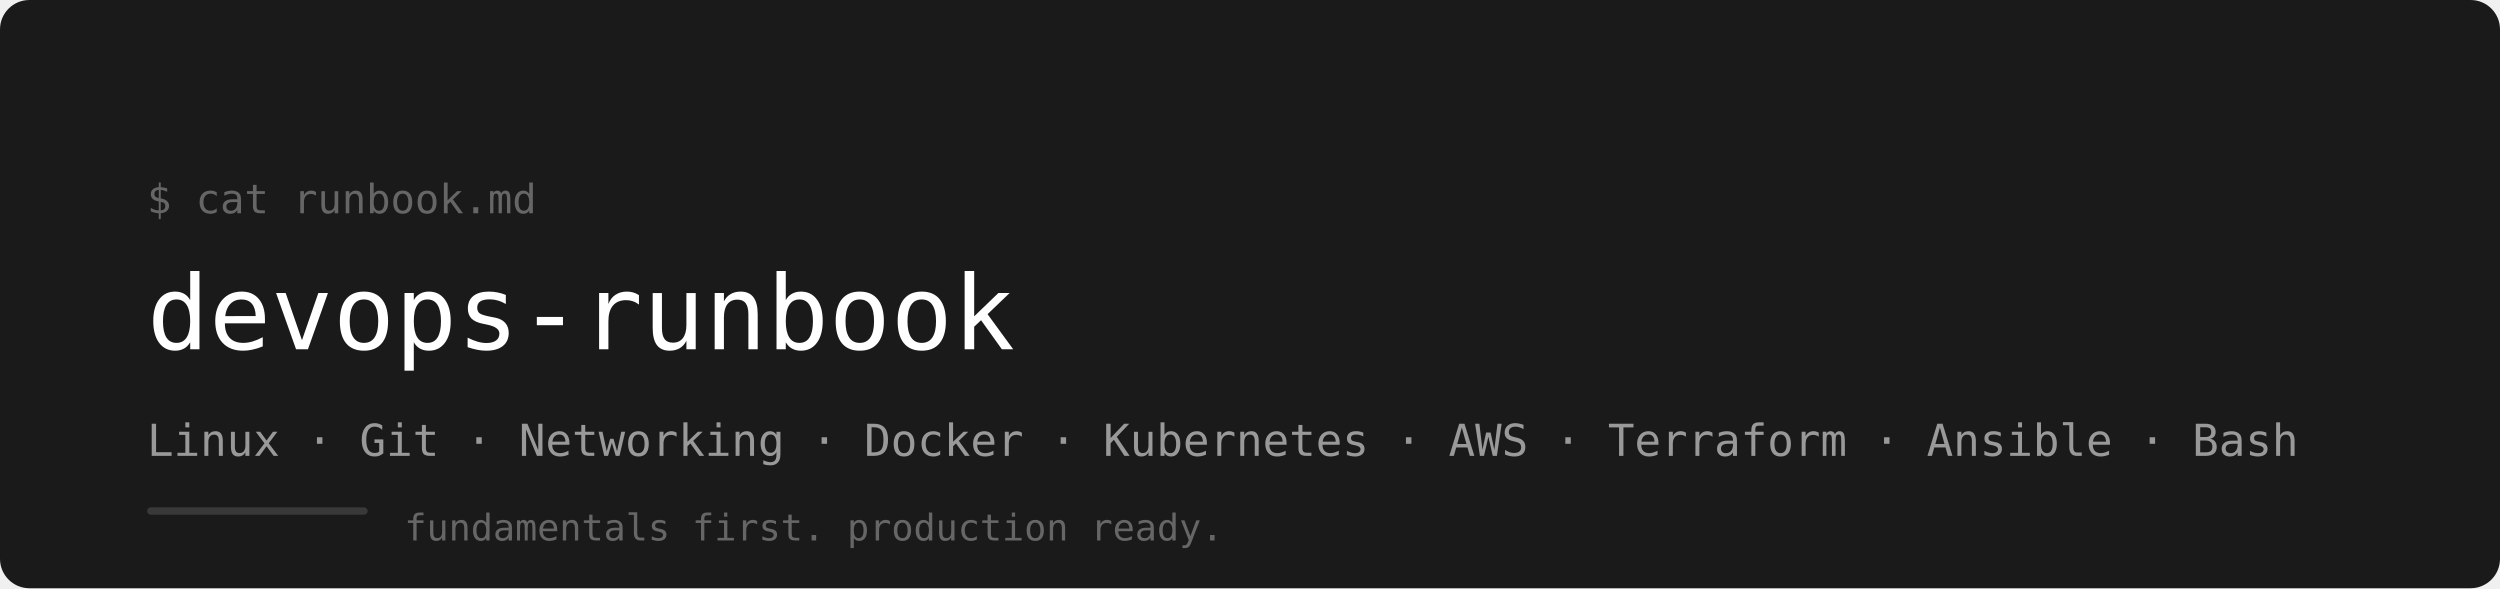
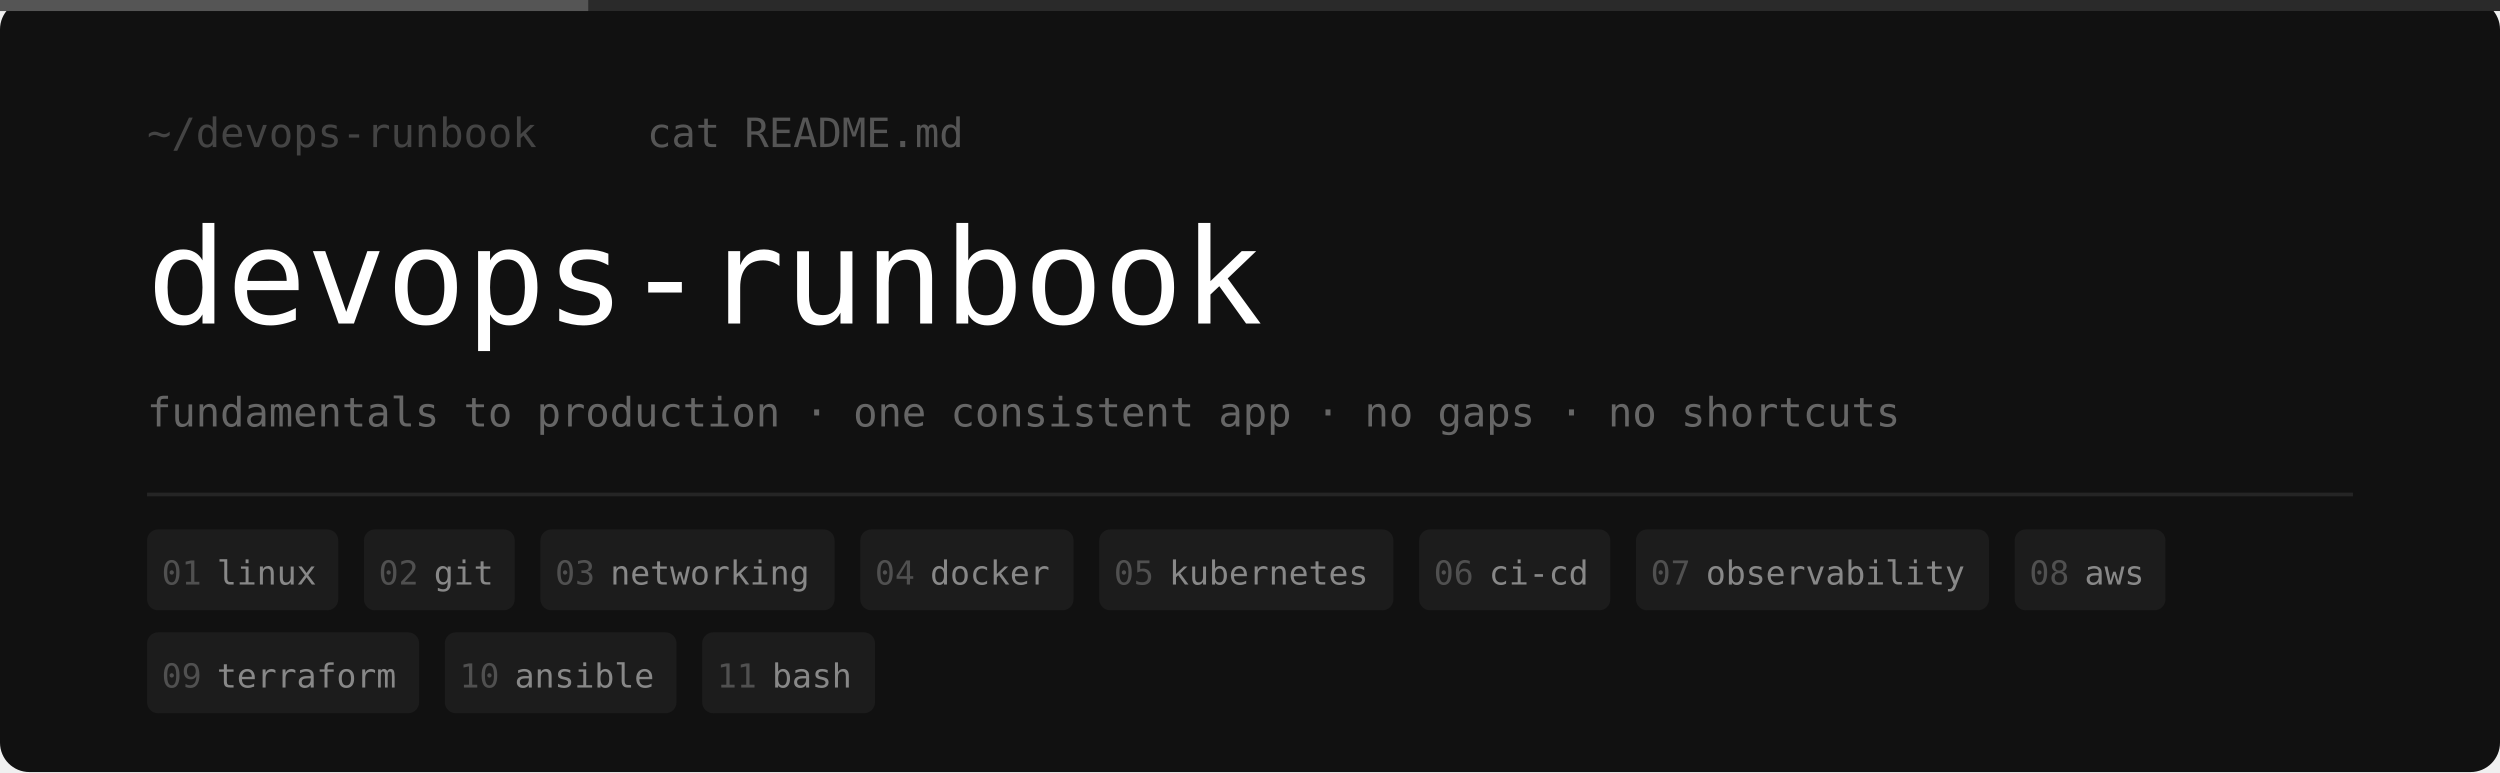
- <svg xmlns="http://www.w3.org/2000/svg" width="100%" viewBox="0 0 680 160">
-   <rect x="0" y="0" width="680" height="160" rx="8" fill="#1a1a1a" />
-   <text x="40" y="58" font-family="monospace" font-size="11" fill="#666666">$ cat runbook.md</text>
-   <text x="40" y="95" font-family="monospace" font-size="28" fill="#ffffff" font-weight="500">devops-runbook</text>
-   <text x="40" y="124" font-family="monospace" font-size="12" fill="#999999">Linux · Git · Networking · Docker · Kubernetes · AWS · Terraform · Ansible · Bash</text>
-   <rect x="40" y="138" width="60" height="2" rx="1" fill="#666666" opacity="0.4" />
-   <text x="110" y="147" font-family="monospace" font-size="10" fill="#666666">fundamentals first. production ready.</text>
+ <svg xmlns="http://www.w3.org/2000/svg" width="100%" viewBox="0 0 680 210">
+   <rect x="0" y="0" width="680" height="210" rx="8" fill="#111111" />
+   <rect x="0" y="0" width="680" height="3" rx="0" fill="#2a2a2a" />
+   <rect x="0" y="0" width="160" height="3" fill="#555555" />
+   <text x="40" y="40" font-family="monospace" font-size="11" fill="#444444">~/devops-runbook</text>
+   <text x="176" y="40" font-family="monospace" font-size="11" fill="#555555">cat README.md</text>
+   <text x="40" y="88" font-family="monospace" font-size="36" fill="#ffffff" font-weight="500">devops-runbook</text>
+   <text x="40" y="116" font-family="monospace" font-size="11" fill="#666666">fundamentals to production · one consistent app · no gaps · no shortcuts</text>
+   <rect x="40" y="134" width="600" height="1" fill="#252525" />
+   <rect x="40" y="144" width="52" height="22" rx="3" fill="#1c1c1c" />
+   <text x="44" y="159" font-family="monospace" font-size="9" fill="#505050">01</text>
+   <text x="59" y="159" font-family="monospace" font-size="9" fill="#888888">linux</text>
+   <rect x="99" y="144" width="41" height="22" rx="3" fill="#1c1c1c" />
+   <text x="103" y="159" font-family="monospace" font-size="9" fill="#505050">02</text>
+   <text x="118" y="159" font-family="monospace" font-size="9" fill="#888888">git</text>
+   <rect x="147" y="144" width="80" height="22" rx="3" fill="#1c1c1c" />
+   <text x="151" y="159" font-family="monospace" font-size="9" fill="#505050">03</text>
+   <text x="166" y="159" font-family="monospace" font-size="9" fill="#888888">networking</text>
+   <rect x="234" y="144" width="58" height="22" rx="3" fill="#1c1c1c" />
+   <text x="238" y="159" font-family="monospace" font-size="9" fill="#505050">04</text>
+   <text x="253" y="159" font-family="monospace" font-size="9" fill="#888888">docker</text>
+   <rect x="299" y="144" width="80" height="22" rx="3" fill="#1c1c1c" />
+   <text x="303" y="159" font-family="monospace" font-size="9" fill="#505050">05</text>
+   <text x="318" y="159" font-family="monospace" font-size="9" fill="#888888">kubernetes</text>
+   <rect x="386" y="144" width="52" height="22" rx="3" fill="#1c1c1c" />
+   <text x="390" y="159" font-family="monospace" font-size="9" fill="#505050">06</text>
+   <text x="405" y="159" font-family="monospace" font-size="9" fill="#888888">ci-cd</text>
+   <rect x="445" y="144" width="96" height="22" rx="3" fill="#1c1c1c" />
+   <text x="449" y="159" font-family="monospace" font-size="9" fill="#505050">07</text>
+   <text x="464" y="159" font-family="monospace" font-size="9" fill="#888888">observability</text>
+   <rect x="548" y="144" width="41" height="22" rx="3" fill="#1c1c1c" />
+   <text x="552" y="159" font-family="monospace" font-size="9" fill="#505050">08</text>
+   <text x="567" y="159" font-family="monospace" font-size="9" fill="#888888">aws</text>
+   <rect x="40" y="172" width="74" height="22" rx="3" fill="#1c1c1c" />
+   <text x="44" y="187" font-family="monospace" font-size="9" fill="#505050">09</text>
+   <text x="59" y="187" font-family="monospace" font-size="9" fill="#888888">terraform</text>
+   <rect x="121" y="172" width="63" height="22" rx="3" fill="#1c1c1c" />
+   <text x="125" y="187" font-family="monospace" font-size="9" fill="#505050">10</text>
+   <text x="140" y="187" font-family="monospace" font-size="9" fill="#888888">ansible</text>
+   <rect x="191" y="172" width="47" height="22" rx="3" fill="#1c1c1c" />
+   <text x="195" y="187" font-family="monospace" font-size="9" fill="#505050">11</text>
+   <text x="210" y="187" font-family="monospace" font-size="9" fill="#888888">bash</text>
</svg>
